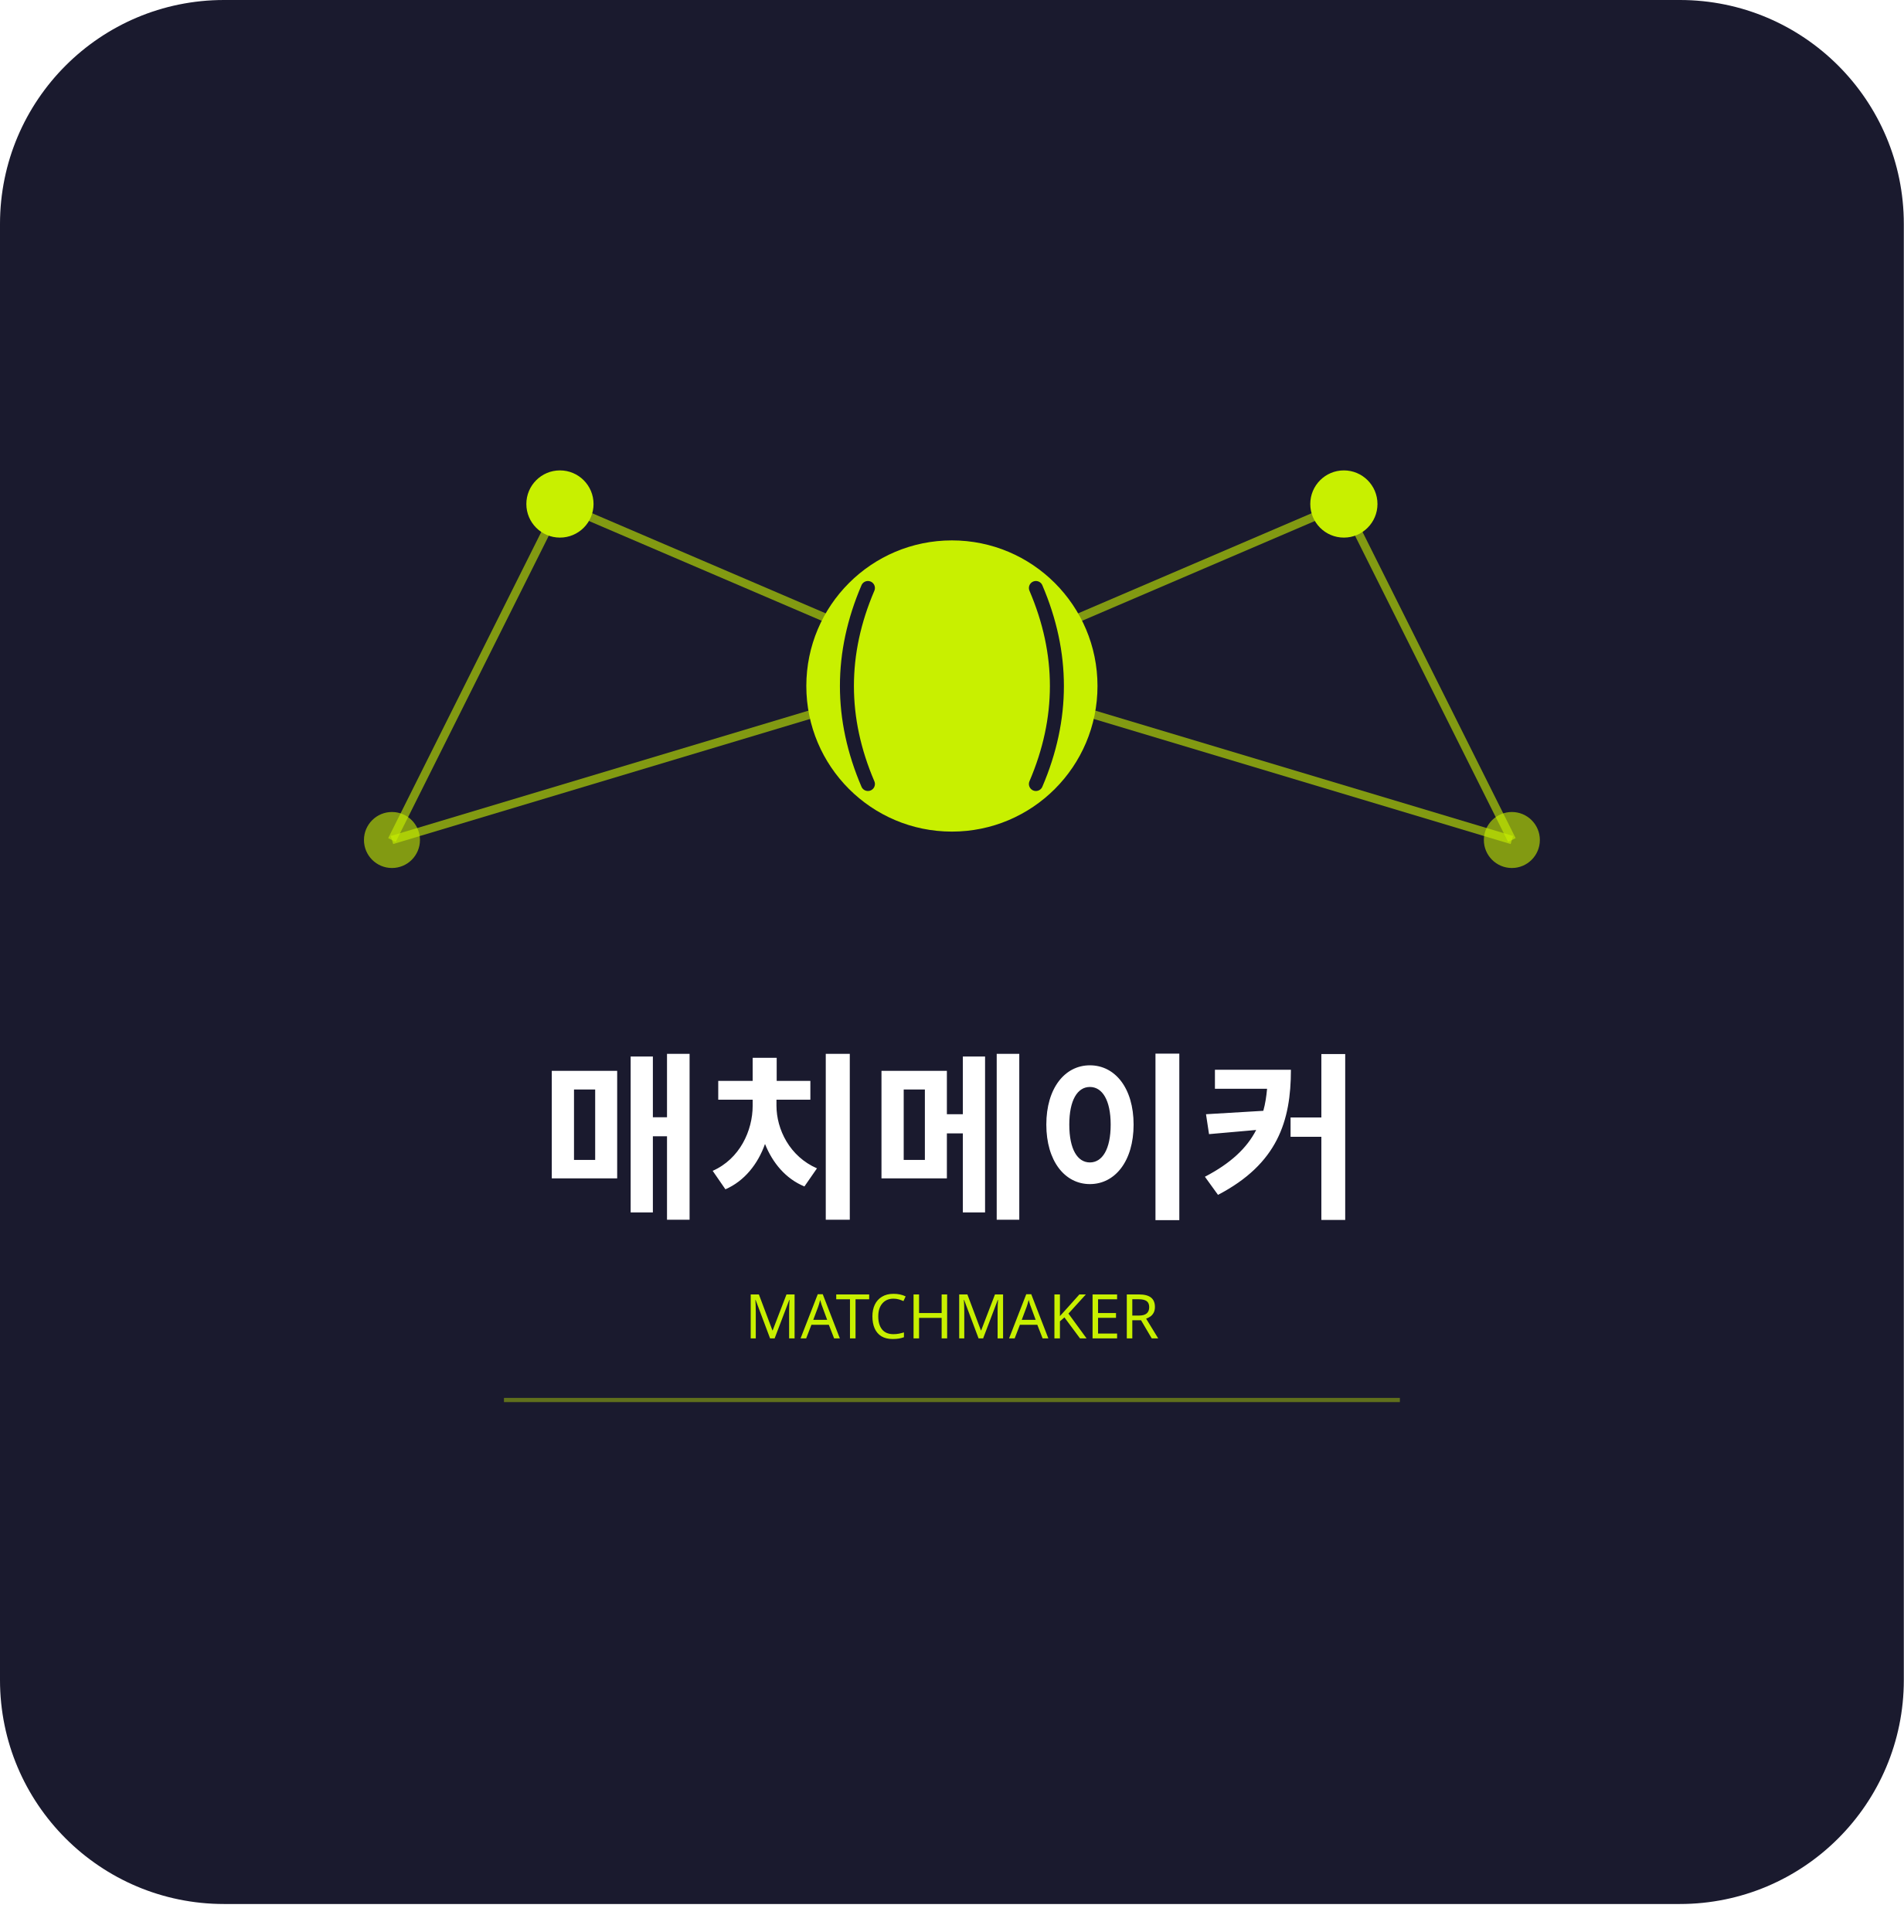
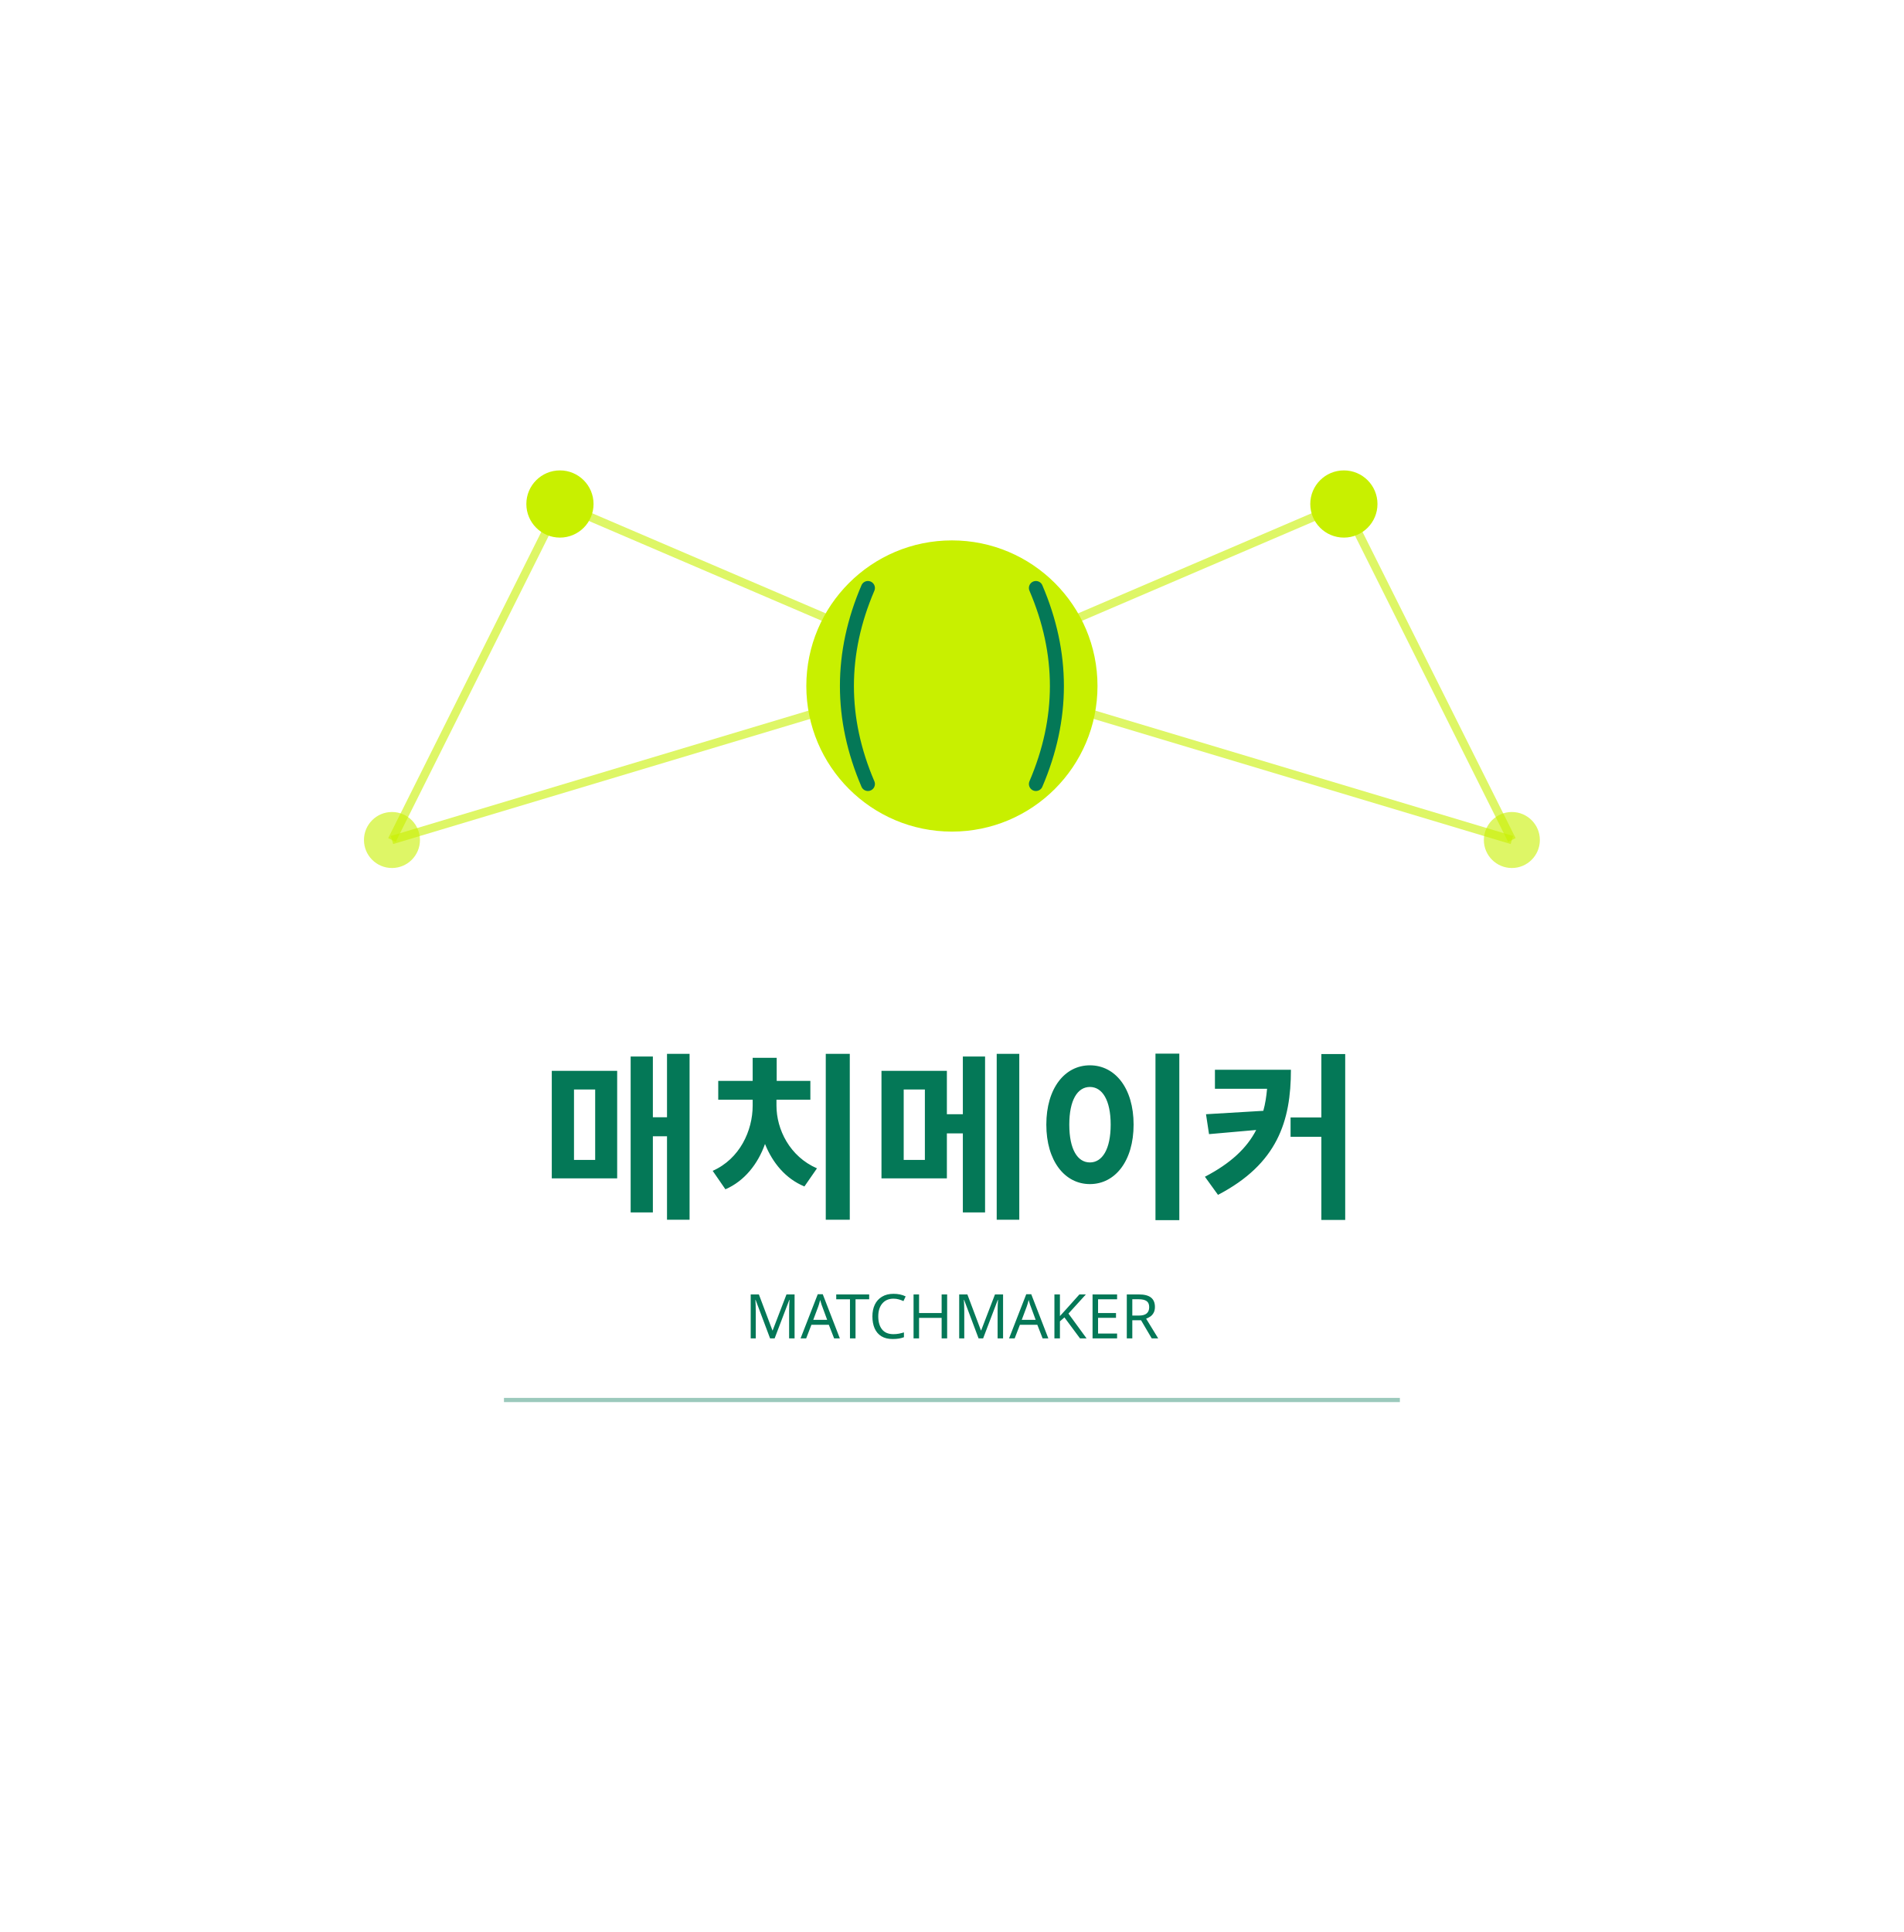
<svg xmlns="http://www.w3.org/2000/svg" viewBox="0 0 680 690" width="100%">
  <defs>
    
  </defs>
-   <rect width="680" height="680" rx="80" style="fill:rgb(26, 26, 46);stroke:none;color:rgb(255, 255, 255);stroke-width:1px;stroke-linecap:butt;stroke-linejoin:miter;opacity:1;font-family:&quot;Anthropic Sans&quot;, -apple-system, &quot;system-ui&quot;, &quot;Segoe UI&quot;, sans-serif;font-size:16px;font-weight:400;text-anchor:start;dominant-baseline:auto" />
+   <rect width="680" height="680" rx="80" style="fill:rgb(255, 255, 255);stroke:none;color:rgb(255, 255, 255);stroke-width:1px;stroke-linecap:butt;stroke-linejoin:miter;opacity:1;font-family:&quot;Anthropic Sans&quot;, -apple-system, &quot;system-ui&quot;, &quot;Segoe UI&quot;, sans-serif;font-size:16px;font-weight:400;text-anchor:start;dominant-baseline:auto" />
  <line x1="200" y1="180" x2="340" y2="240" style="fill:none;stroke:rgb(200, 240, 0);color:rgb(255, 255, 255);stroke-width:3px;stroke-linecap:butt;stroke-linejoin:miter;opacity:0.6;font-family:&quot;Anthropic Sans&quot;, -apple-system, &quot;system-ui&quot;, &quot;Segoe UI&quot;, sans-serif;font-size:16px;font-weight:400;text-anchor:start;dominant-baseline:auto" />
  <line x1="480" y1="180" x2="340" y2="240" style="fill:none;stroke:rgb(200, 240, 0);color:rgb(255, 255, 255);stroke-width:3px;stroke-linecap:butt;stroke-linejoin:miter;opacity:0.6;font-family:&quot;Anthropic Sans&quot;, -apple-system, &quot;system-ui&quot;, &quot;Segoe UI&quot;, sans-serif;font-size:16px;font-weight:400;text-anchor:start;dominant-baseline:auto" />
  <line x1="200" y1="180" x2="140" y2="300" style="fill:none;stroke:rgb(200, 240, 0);color:rgb(255, 255, 255);stroke-width:3px;stroke-linecap:butt;stroke-linejoin:miter;opacity:0.6;font-family:&quot;Anthropic Sans&quot;, -apple-system, &quot;system-ui&quot;, &quot;Segoe UI&quot;, sans-serif;font-size:16px;font-weight:400;text-anchor:start;dominant-baseline:auto" />
  <line x1="480" y1="180" x2="540" y2="300" style="fill:none;stroke:rgb(200, 240, 0);color:rgb(255, 255, 255);stroke-width:3px;stroke-linecap:butt;stroke-linejoin:miter;opacity:0.6;font-family:&quot;Anthropic Sans&quot;, -apple-system, &quot;system-ui&quot;, &quot;Segoe UI&quot;, sans-serif;font-size:16px;font-weight:400;text-anchor:start;dominant-baseline:auto" />
  <line x1="140" y1="300" x2="340" y2="240" style="fill:none;stroke:rgb(200, 240, 0);color:rgb(255, 255, 255);stroke-width:3px;stroke-linecap:butt;stroke-linejoin:miter;opacity:0.6;font-family:&quot;Anthropic Sans&quot;, -apple-system, &quot;system-ui&quot;, &quot;Segoe UI&quot;, sans-serif;font-size:16px;font-weight:400;text-anchor:start;dominant-baseline:auto" />
  <line x1="540" y1="300" x2="340" y2="240" style="fill:none;stroke:rgb(200, 240, 0);color:rgb(255, 255, 255);stroke-width:3px;stroke-linecap:butt;stroke-linejoin:miter;opacity:0.6;font-family:&quot;Anthropic Sans&quot;, -apple-system, &quot;system-ui&quot;, &quot;Segoe UI&quot;, sans-serif;font-size:16px;font-weight:400;text-anchor:start;dominant-baseline:auto" />
  <circle cx="200" cy="180" r="12" style="fill:rgb(200, 240, 0);stroke:none;color:rgb(255, 255, 255);stroke-width:1px;stroke-linecap:butt;stroke-linejoin:miter;opacity:1;font-family:&quot;Anthropic Sans&quot;, -apple-system, &quot;system-ui&quot;, &quot;Segoe UI&quot;, sans-serif;font-size:16px;font-weight:400;text-anchor:start;dominant-baseline:auto" />
  <circle cx="480" cy="180" r="12" style="fill:rgb(200, 240, 0);stroke:none;color:rgb(255, 255, 255);stroke-width:1px;stroke-linecap:butt;stroke-linejoin:miter;opacity:1;font-family:&quot;Anthropic Sans&quot;, -apple-system, &quot;system-ui&quot;, &quot;Segoe UI&quot;, sans-serif;font-size:16px;font-weight:400;text-anchor:start;dominant-baseline:auto" />
  <circle cx="140" cy="300" r="10" opacity="0.6" style="fill:rgb(200, 240, 0);stroke:none;color:rgb(255, 255, 255);stroke-width:1px;stroke-linecap:butt;stroke-linejoin:miter;opacity:0.6;font-family:&quot;Anthropic Sans&quot;, -apple-system, &quot;system-ui&quot;, &quot;Segoe UI&quot;, sans-serif;font-size:16px;font-weight:400;text-anchor:start;dominant-baseline:auto" />
  <circle cx="540" cy="300" r="10" opacity="0.6" style="fill:rgb(200, 240, 0);stroke:none;color:rgb(255, 255, 255);stroke-width:1px;stroke-linecap:butt;stroke-linejoin:miter;opacity:0.6;font-family:&quot;Anthropic Sans&quot;, -apple-system, &quot;system-ui&quot;, &quot;Segoe UI&quot;, sans-serif;font-size:16px;font-weight:400;text-anchor:start;dominant-baseline:auto" />
  <circle cx="340" cy="245" r="52" style="fill:rgb(200, 240, 0);stroke:none;color:rgb(255, 255, 255);stroke-width:1px;stroke-linecap:butt;stroke-linejoin:miter;opacity:1;font-family:&quot;Anthropic Sans&quot;, -apple-system, &quot;system-ui&quot;, &quot;Segoe UI&quot;, sans-serif;font-size:16px;font-weight:400;text-anchor:start;dominant-baseline:auto" />
-   <path d="M310 210 Q295 245 310 280" stroke-width="3.5" style="fill:none;stroke:rgb(26, 26, 46);color:rgb(255, 255, 255);stroke-width:5px;stroke-linecap:round;stroke-linejoin:miter;opacity:1;font-family:&quot;Anthropic Sans&quot;, -apple-system, &quot;system-ui&quot;, &quot;Segoe UI&quot;, sans-serif;font-size:16px;font-weight:400;text-anchor:start;dominant-baseline:auto" />
-   <path d="M370 210 Q385 245 370 280" stroke-width="3.5" style="fill:none;stroke:rgb(26, 26, 46);color:rgb(255, 255, 255);stroke-width:5px;stroke-linecap:round;stroke-linejoin:miter;opacity:1;font-family:&quot;Anthropic Sans&quot;, -apple-system, &quot;system-ui&quot;, &quot;Segoe UI&quot;, sans-serif;font-size:16px;font-weight:400;text-anchor:start;dominant-baseline:auto" />
-   <text x="340" y="430" text-anchor="middle" style="fill:rgb(255, 255, 255);stroke:none;color:rgb(255, 255, 255);stroke-width:1px;stroke-linecap:butt;stroke-linejoin:miter;opacity:1;font-family:system-ui, sans-serif;font-size:64px;font-weight:700;text-anchor:middle;dominant-baseline:auto">매치메이커</text>
-   <text x="340" y="478" text-anchor="middle" style="fill:rgb(200, 240, 0);stroke:none;color:rgb(255, 255, 255);stroke-width:1px;stroke-linecap:butt;stroke-linejoin:miter;opacity:1;font-family:system-ui, sans-serif;font-size:22px;font-weight:400;text-anchor:middle;dominant-baseline:auto">MATCHMAKER</text>
-   <line x1="180" y1="500" x2="500" y2="500" stroke="#c8f000" stroke-width="1.5" opacity="0.4" style="fill:rgb(0, 0, 0);stroke:rgb(200, 240, 0);color:rgb(255, 255, 255);stroke-width:1.5px;stroke-linecap:butt;stroke-linejoin:miter;opacity:0.4;font-family:&quot;Anthropic Sans&quot;, -apple-system, &quot;system-ui&quot;, &quot;Segoe UI&quot;, sans-serif;font-size:16px;font-weight:400;text-anchor:start;dominant-baseline:auto" />
+   <path d="M310 210 Q295 245 310 280" stroke-width="3.5" style="fill:none;stroke:#047857;color:rgb(255, 255, 255);stroke-width:5px;stroke-linecap:round;stroke-linejoin:miter;opacity:1;font-family:&quot;Anthropic Sans&quot;, -apple-system, &quot;system-ui&quot;, &quot;Segoe UI&quot;, sans-serif;font-size:16px;font-weight:400;text-anchor:start;dominant-baseline:auto" />
+   <path d="M370 210 Q385 245 370 280" stroke-width="3.5" style="fill:none;stroke:#047857;color:rgb(255, 255, 255);stroke-width:5px;stroke-linecap:round;stroke-linejoin:miter;opacity:1;font-family:&quot;Anthropic Sans&quot;, -apple-system, &quot;system-ui&quot;, &quot;Segoe UI&quot;, sans-serif;font-size:16px;font-weight:400;text-anchor:start;dominant-baseline:auto" />
+   <text x="340" y="430" text-anchor="middle" style="fill:#047857;stroke:none;color:rgb(255, 255, 255);stroke-width:1px;stroke-linecap:butt;stroke-linejoin:miter;opacity:1;font-family:system-ui, sans-serif;font-size:64px;font-weight:700;text-anchor:middle;dominant-baseline:auto">매치메이커</text>
+   <text x="340" y="478" text-anchor="middle" style="fill:#047857;stroke:none;color:rgb(255, 255, 255);stroke-width:1px;stroke-linecap:butt;stroke-linejoin:miter;opacity:1;font-family:system-ui, sans-serif;font-size:22px;font-weight:400;text-anchor:middle;dominant-baseline:auto">MATCHMAKER</text>
+   <line x1="180" y1="500" x2="500" y2="500" stroke="#047857" stroke-width="1.5" opacity="0.4" style="fill:rgb(0, 0, 0);stroke:#047857;color:rgb(255, 255, 255);stroke-width:1.5px;stroke-linecap:butt;stroke-linejoin:miter;opacity:0.4;font-family:&quot;Anthropic Sans&quot;, -apple-system, &quot;system-ui&quot;, &quot;Segoe UI&quot;, sans-serif;font-size:16px;font-weight:400;text-anchor:start;dominant-baseline:auto" />
</svg>
